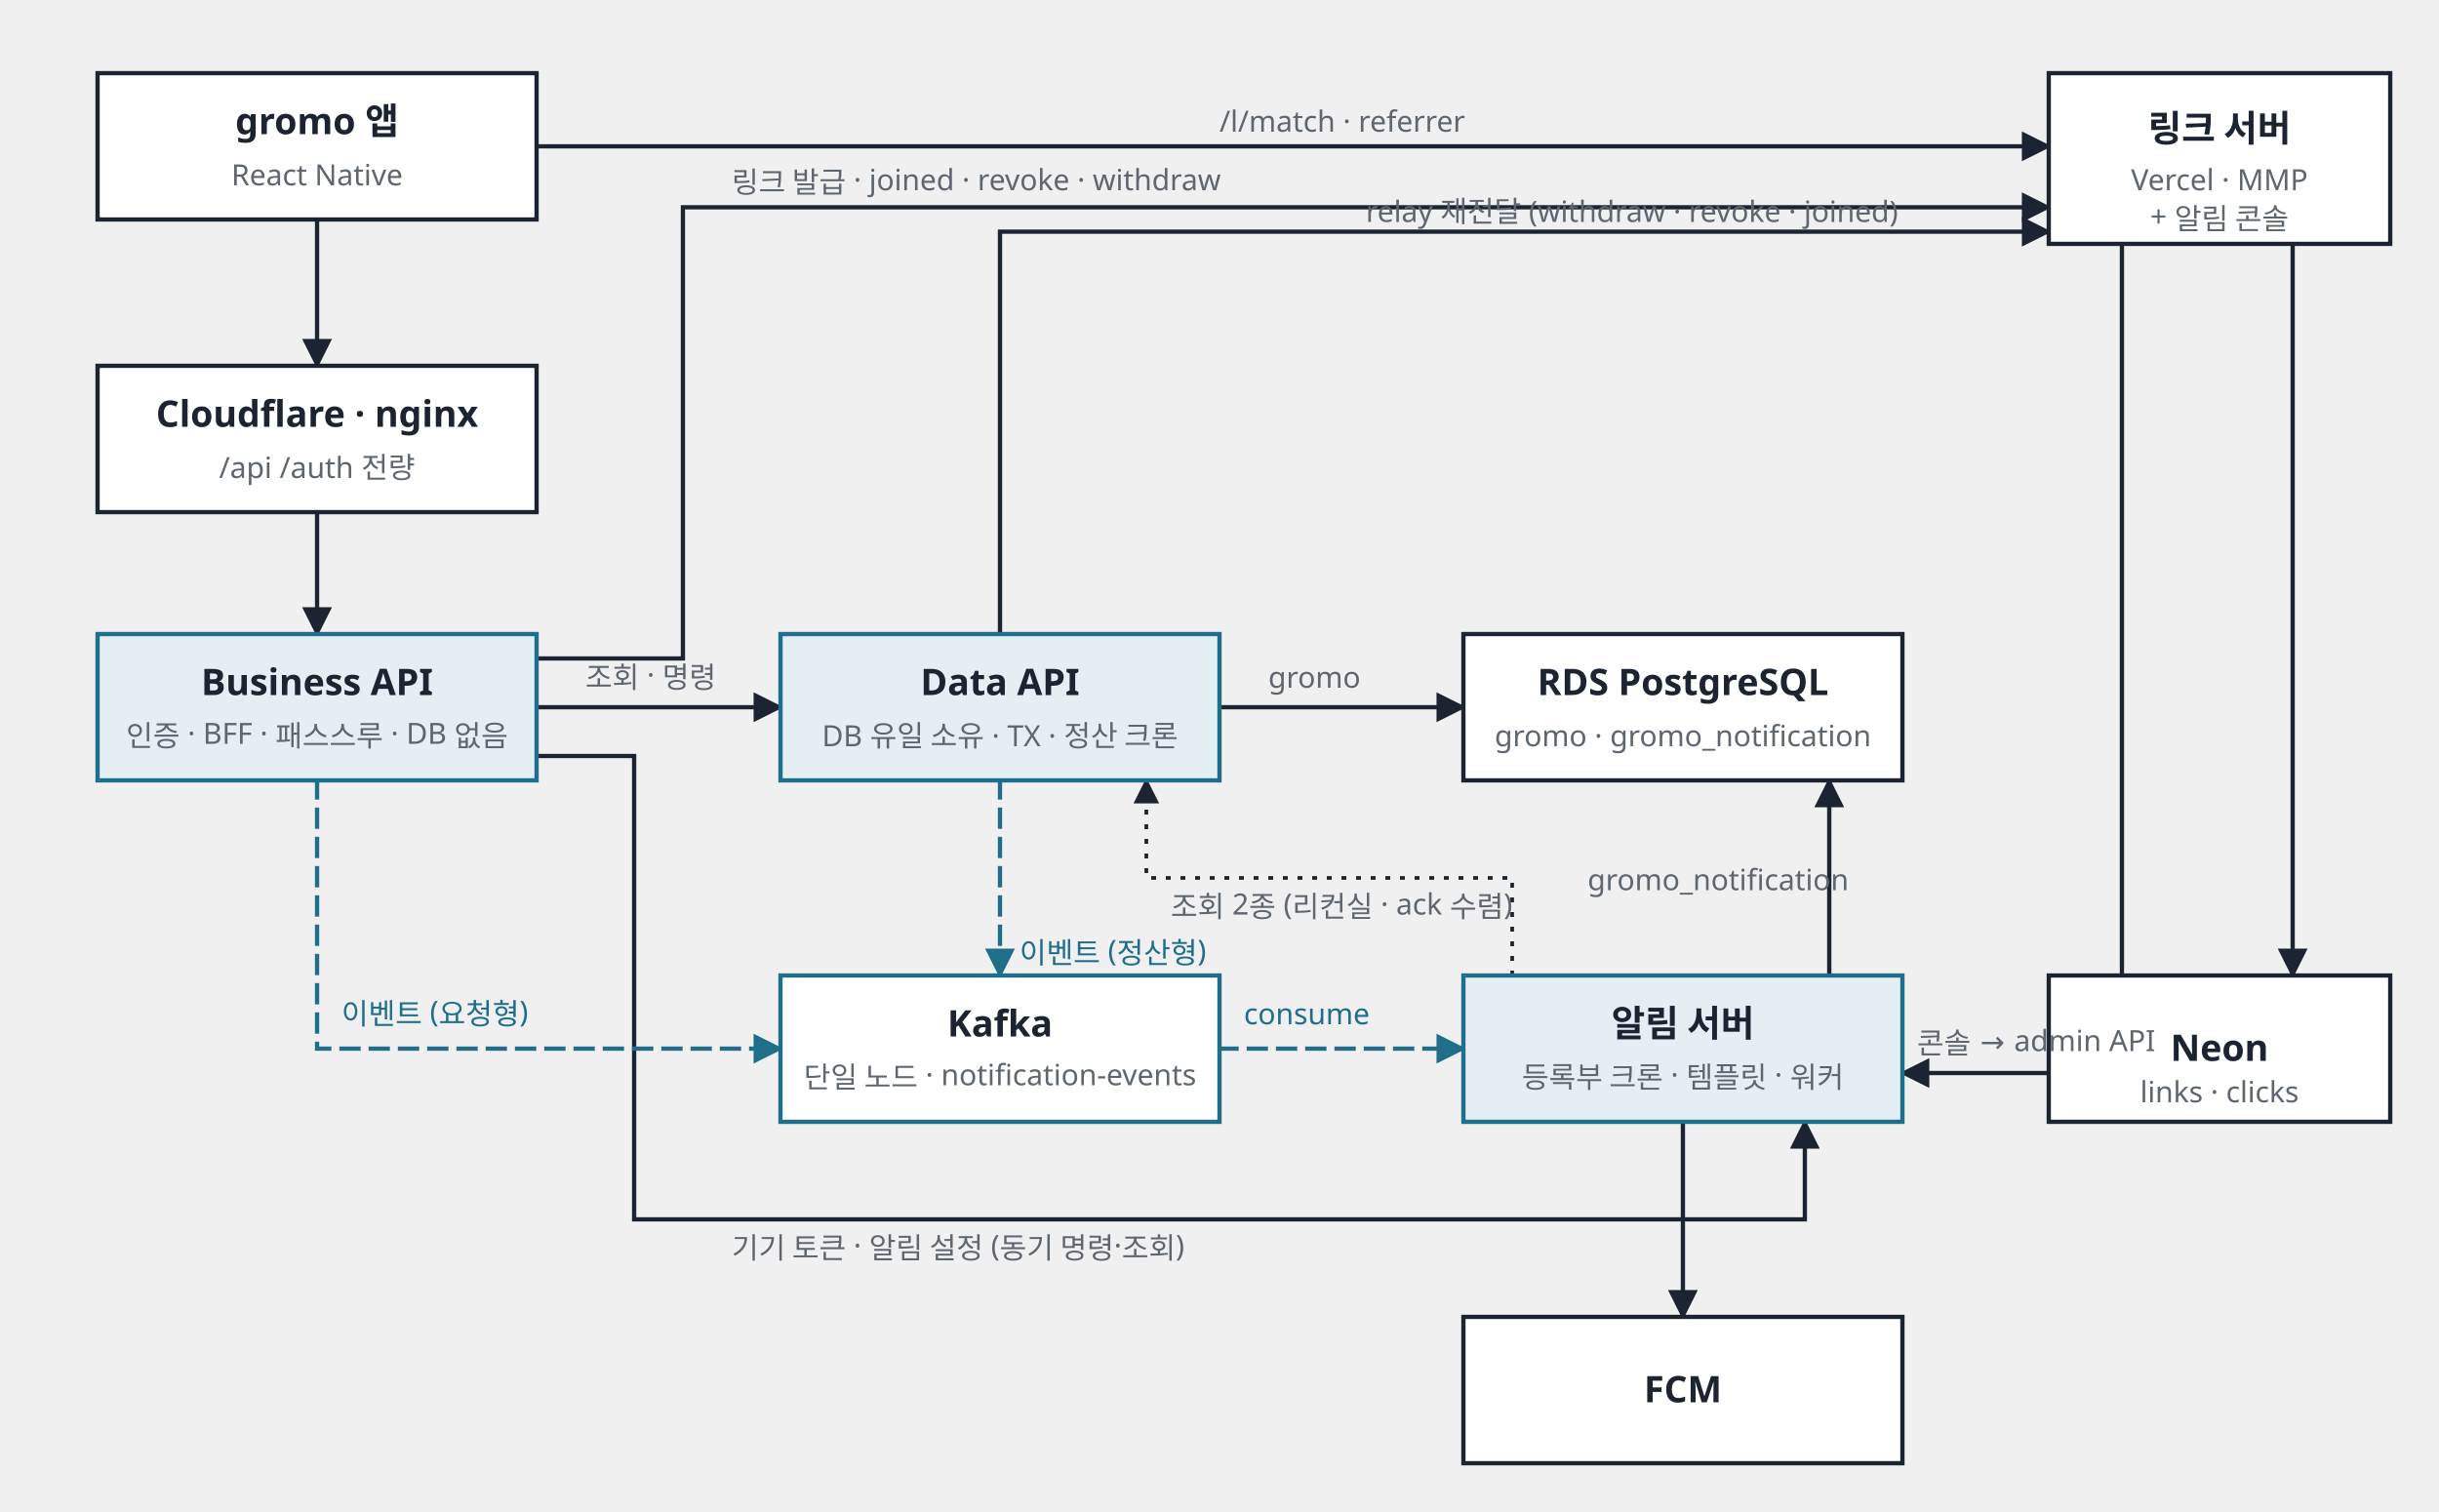
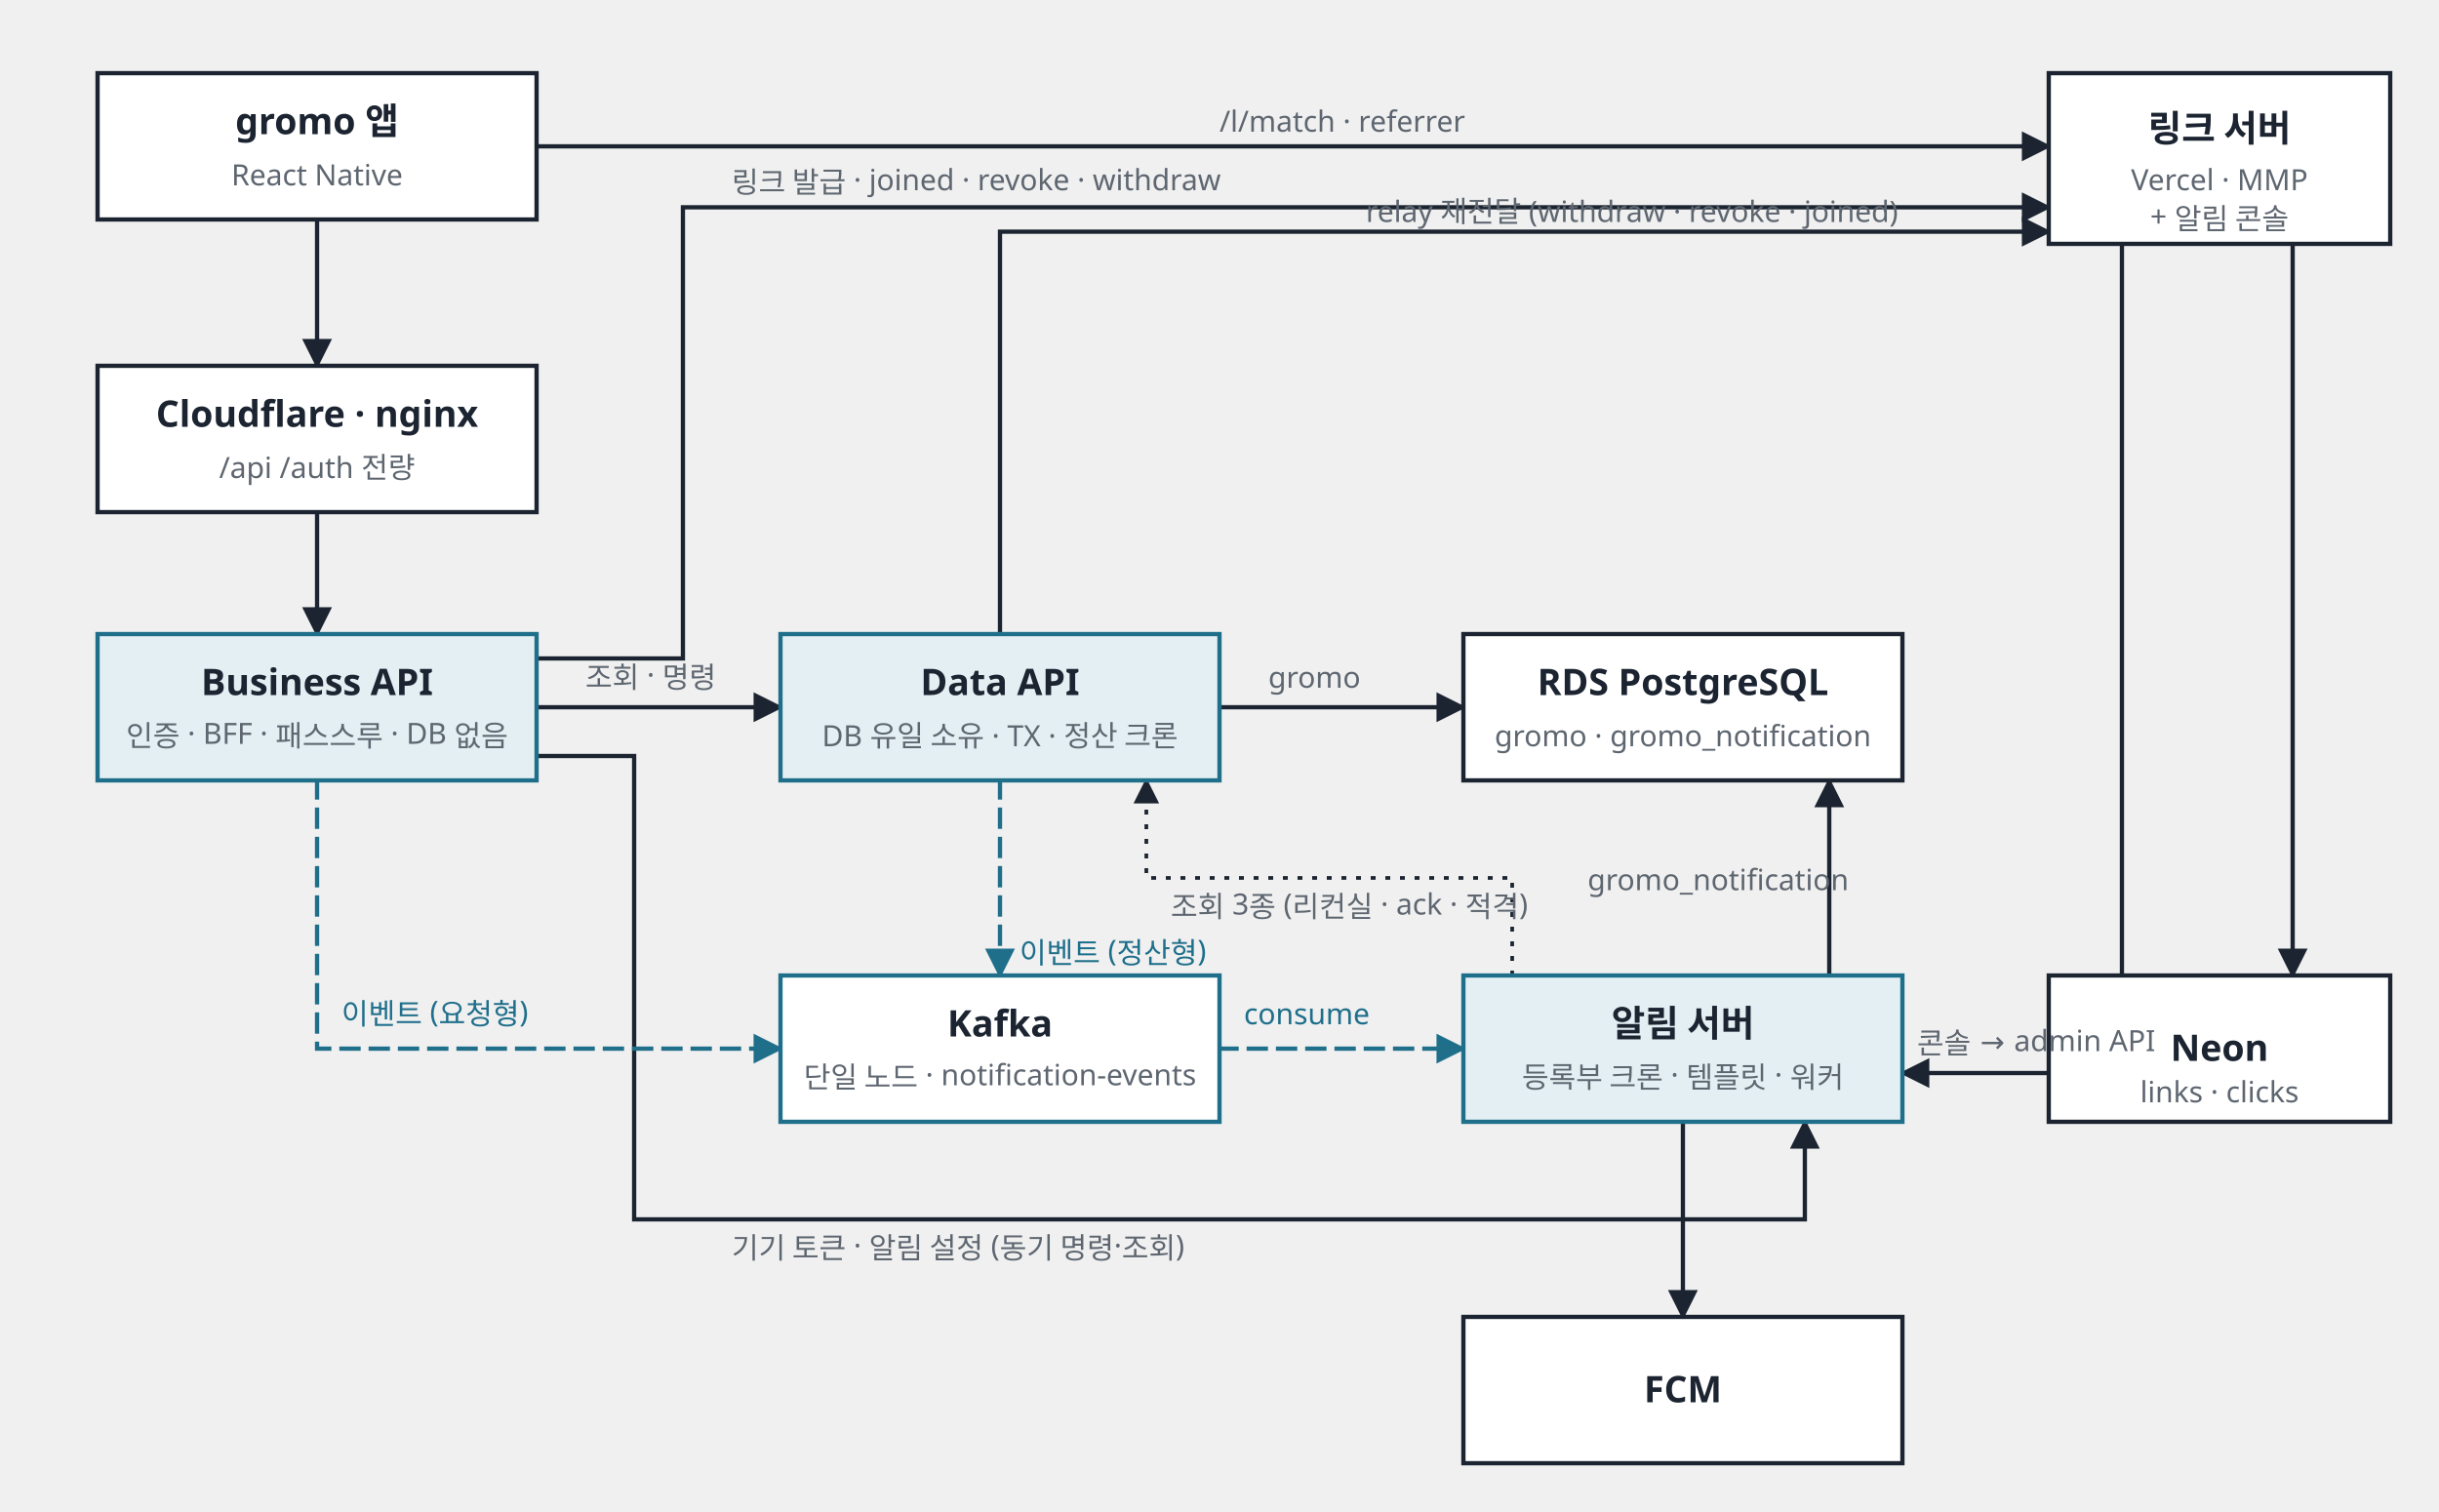
<svg xmlns="http://www.w3.org/2000/svg" font-family="IBM Plex Sans KR, Apple SD Gothic Neo, sans-serif" viewBox="0 0 1000 620" role="img" aria-label="Target-1 서비스 구도 — 앱은 Business API 만 부르고, 데이터는 Data API 만 만지며, 알림과 링크는 코어를 부르지 않는다">
  <defs>
    <marker id="a" viewBox="0 0 10 10" refX="9" refY="5" markerWidth="7" markerHeight="7" orient="auto">
      <path d="M0,0 L10,5 L0,10 z" fill="#1B2430" />
    </marker>
    <marker id="ad" viewBox="0 0 10 10" refX="9" refY="5" markerWidth="7" markerHeight="7" orient="auto">
      <path d="M0,0 L10,5 L0,10 z" fill="#1F6F8B" />
    </marker>
  </defs>
  <g stroke="#1B2430" stroke-width="1.75" fill="none" stroke-linejoin="miter" stroke-linecap="square">
    <path d="M130,90 V150" marker-end="url(#a)" />
    <path d="M130,210 V260" marker-end="url(#a)" />
    <path d="M220,290 H320" marker-end="url(#a)" />
    <path d="M500,290 H600" marker-end="url(#a)" />
    <path d="M220,60 H840" marker-end="url(#a)" />
    <path d="M220,270 H280 V85 H840" marker-end="url(#a)" />
    <path d="M940,100 V400" marker-end="url(#a)" />
    <path d="M870,100 V440 H780" marker-end="url(#a)" />
    <path d="M750,400 V320" marker-end="url(#a)" />
    <path d="M690,460 V540" marker-end="url(#a)" />
    <path d="M410,260 V95 H840" marker-end="url(#a)" />
    <path d="M220,310 H260 V500 H740 V460" marker-end="url(#a)" />
  </g>
  <g stroke="#1F6F8B" stroke-width="1.75" fill="none" stroke-dasharray="7 5" stroke-linejoin="miter" stroke-linecap="square">
    <path d="M130,320 V430 H320" marker-end="url(#ad)" />
    <path d="M410,320 V400" marker-end="url(#ad)" />
    <path d="M500,430 H600" marker-end="url(#ad)" />
  </g>
  <g stroke="#1B2430" stroke-width="1.5" fill="none" stroke-dasharray="2 4" stroke-linejoin="miter">
    <path d="M620,400 V360 H470 V320" marker-end="url(#a)" />
  </g>
  <g stroke="#1B2430" stroke-width="1.75" fill="#FFFFFF">
    <rect x="40" y="30" width="180" height="60" />
    <rect x="40" y="150" width="180" height="60" />
    <rect x="40" y="260" width="180" height="60" fill="#E3EFF3" stroke="#1F6F8B" />
    <rect x="320" y="260" width="180" height="60" fill="#E3EFF3" stroke="#1F6F8B" />
    <rect x="600" y="260" width="180" height="60" />
    <rect x="320" y="400" width="180" height="60" stroke="#1F6F8B" />
    <rect x="600" y="400" width="180" height="60" fill="#E3EFF3" stroke="#1F6F8B" />
    <rect x="600" y="540" width="180" height="60" />
    <rect x="840" y="30" width="140" height="70" />
    <rect x="840" y="400" width="140" height="60" />
  </g>
  <g font-size="15" font-weight="600" text-anchor="middle" fill="#1B2430">
    <text x="130" y="55">gromo 앱</text>
    <text x="130" y="76" font-size="12" font-weight="400" fill="#5E6670">React Native</text>
    <text x="130" y="175">Cloudflare · nginx</text>
    <text x="130" y="196" font-size="12" font-weight="400" fill="#5E6670">/api /auth 전량</text>
    <text x="130" y="285">Business API</text>
    <text x="130" y="306" font-size="12" font-weight="400" fill="#5E6670">인증 · BFF · 패스스루 · DB 없음</text>
    <text x="410" y="285">Data API</text>
    <text x="410" y="306" font-size="12" font-weight="400" fill="#5E6670">DB 유일 소유 · TX · 정산 크론</text>
    <text x="690" y="285">RDS PostgreSQL</text>
    <text x="690" y="306" font-size="12" font-weight="400" fill="#5E6670">gromo · gromo_notification</text>
    <text x="410" y="425">Kafka</text>
    <text x="410" y="446" font-size="12" font-weight="400" fill="#5E6670">단일 노드 · notification-events</text>
    <text x="690" y="425">알림 서버</text>
    <text x="690" y="446" font-size="12" font-weight="400" fill="#5E6670">등록부 크론 · 템플릿 · 워커</text>
    <text x="690" y="575">FCM</text>
    <text x="910" y="58">링크 서버</text>
    <text x="910" y="78" font-size="12" font-weight="400" fill="#5E6670">Vercel · MMP</text>
    <text x="910" y="93" font-size="12" font-weight="400" fill="#5E6670">+ 알림 콘솔</text>
    <text x="910" y="435">Neon</text>
    <text x="910" y="452" font-size="12" font-weight="400" fill="#5E6670">links · clicks</text>
  </g>
  <g font-size="12" fill="#5E6670">
    <text x="240" y="282">조회 · 명령</text>
    <text x="520" y="282">gromo</text>
    <text x="500" y="54">/l/match · referrer</text>
    <text x="300" y="79">링크 발급 · joined · revoke · withdraw</text>
    <text x="560" y="91">relay 재전달 (withdraw · revoke · joined)</text>
    <text x="758" y="365" text-anchor="end">gromo_notification</text>
    <text x="786" y="432" text-anchor="start">콘솔 → admin API</text>
    <text x="140" y="420" fill="#1F6F8B">이벤트 (요청형)</text>
    <text x="418" y="395" fill="#1F6F8B">이벤트 (정산형)</text>
    <text x="510" y="420" fill="#1F6F8B">consume</text>
    <text x="300" y="516">기기 토큰 · 알림 설정 (동기 명령·조회)</text>
-     <text x="480" y="376">조회 2종 (리컨실 · ack 수렴)</text>
+     <text x="480" y="376">조회 3종 (리컨실 · ack · 적격)</text>
  </g>
</svg>
